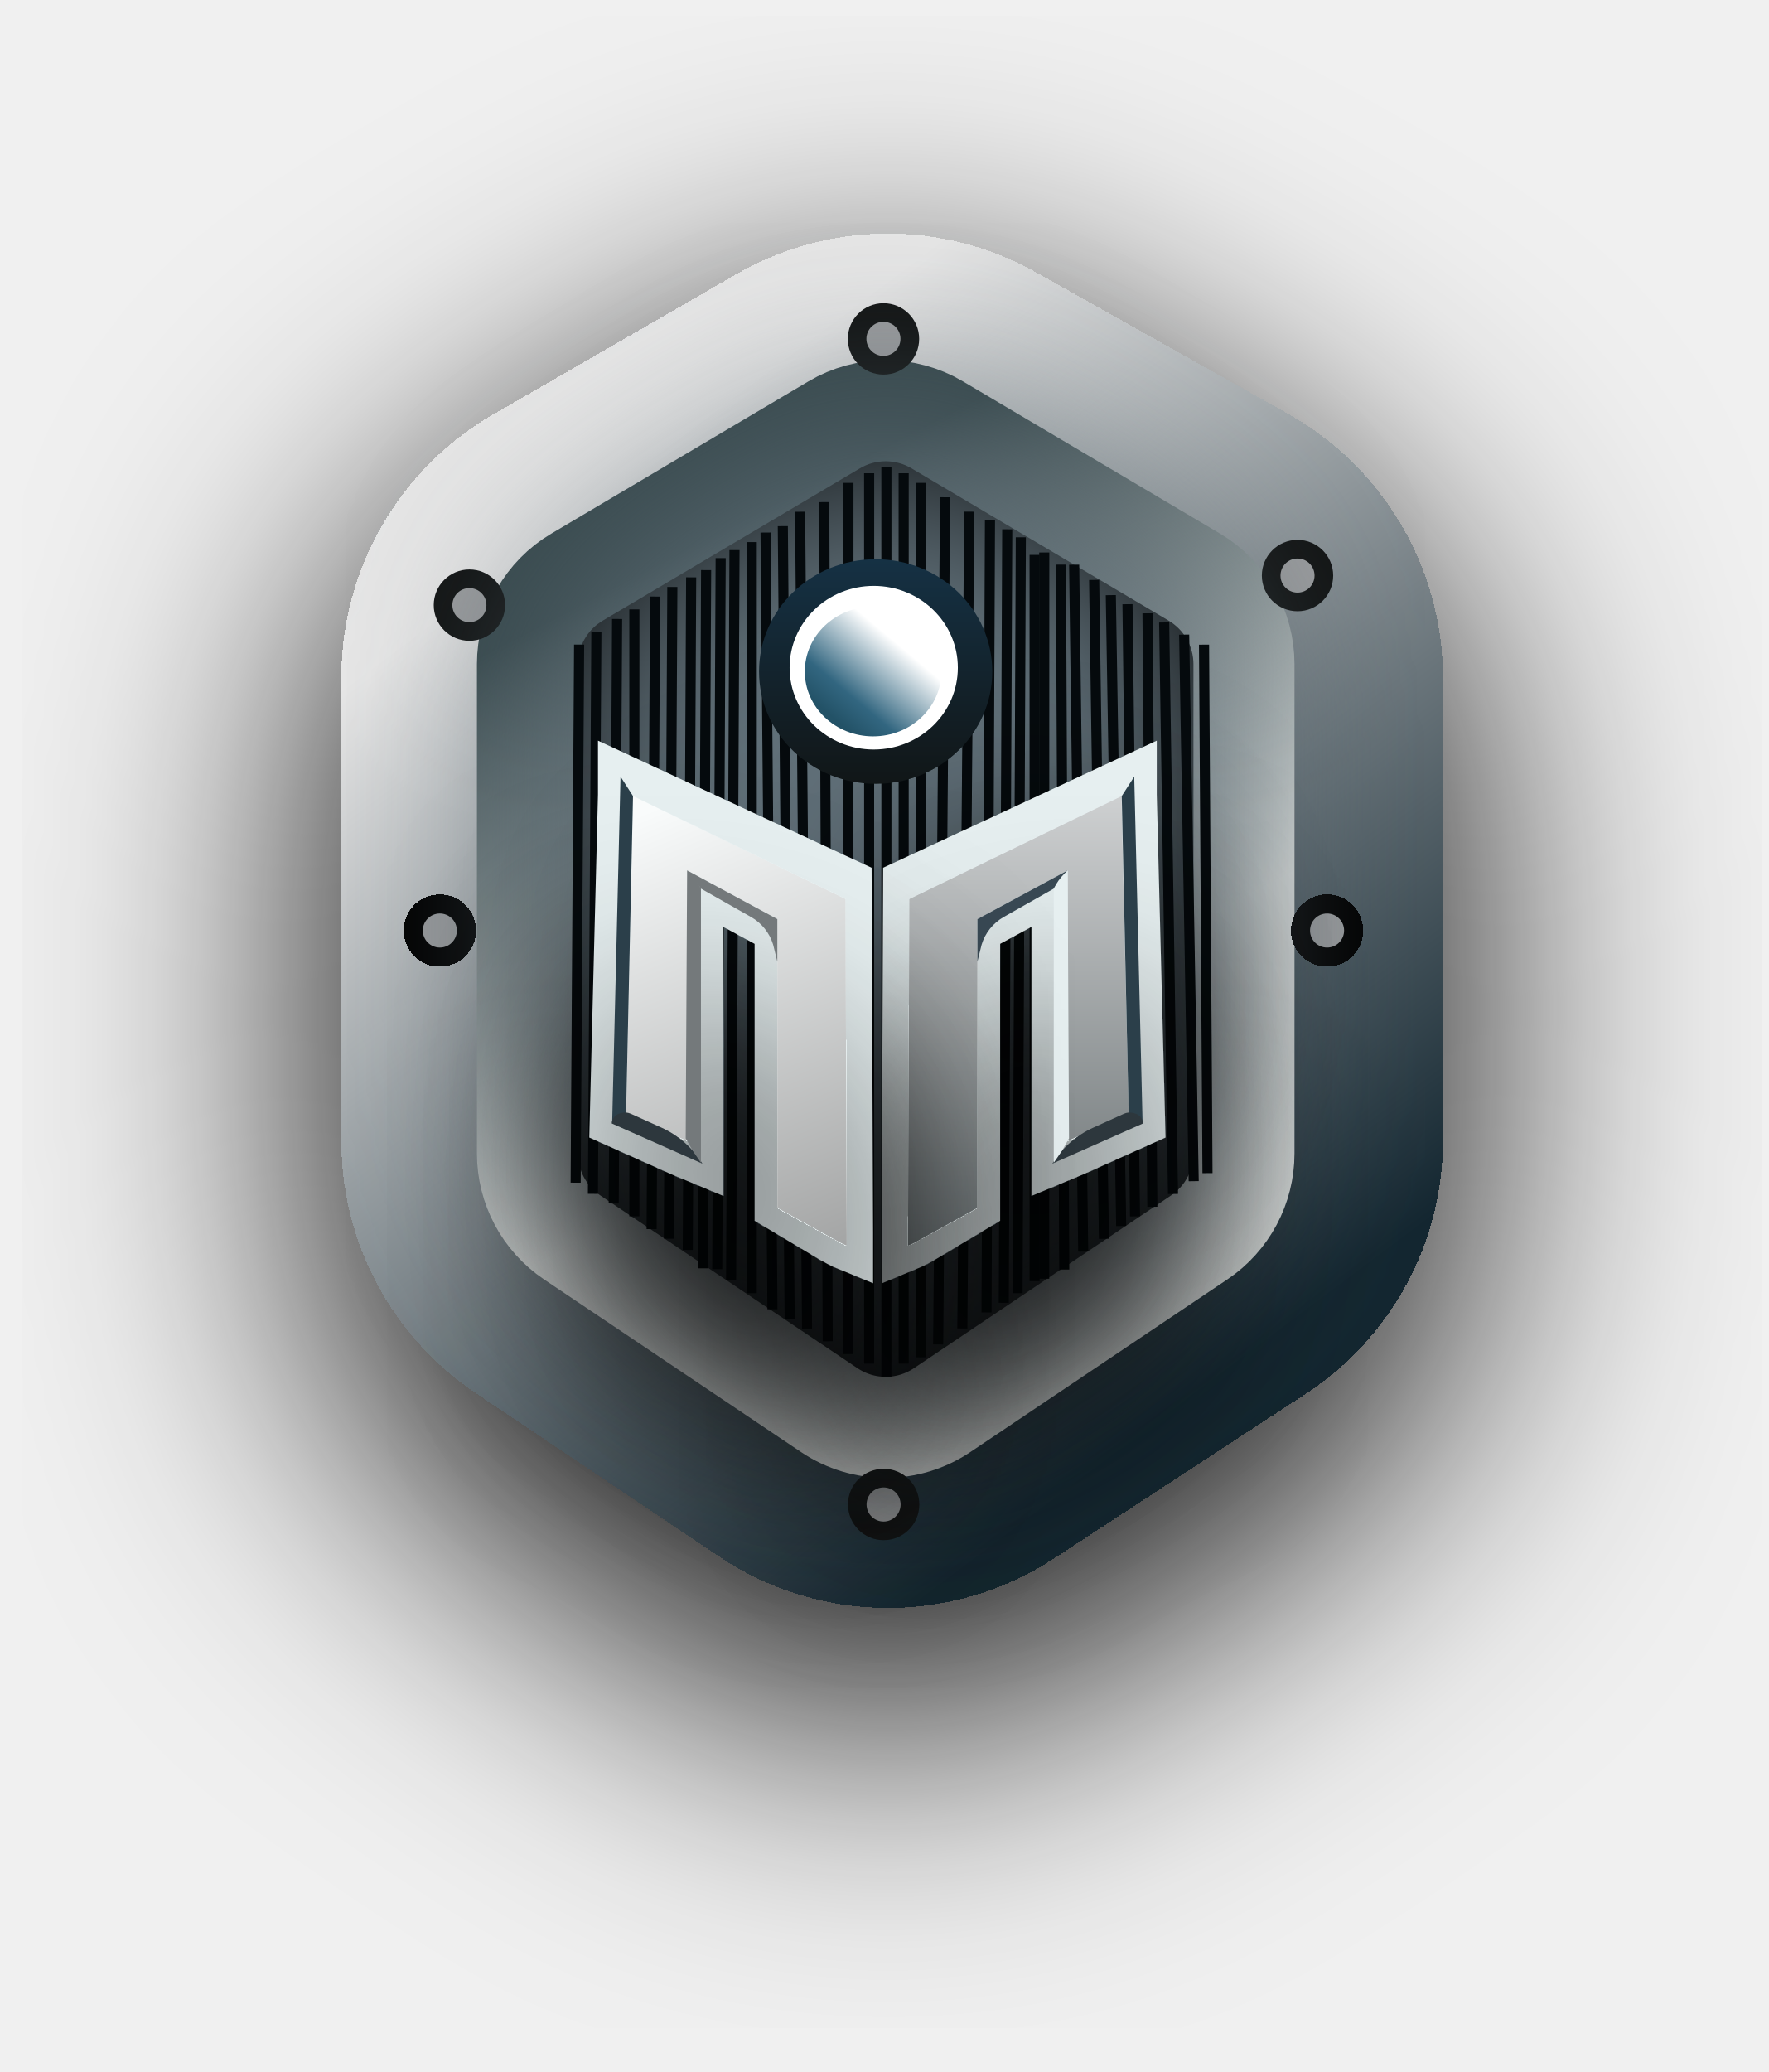
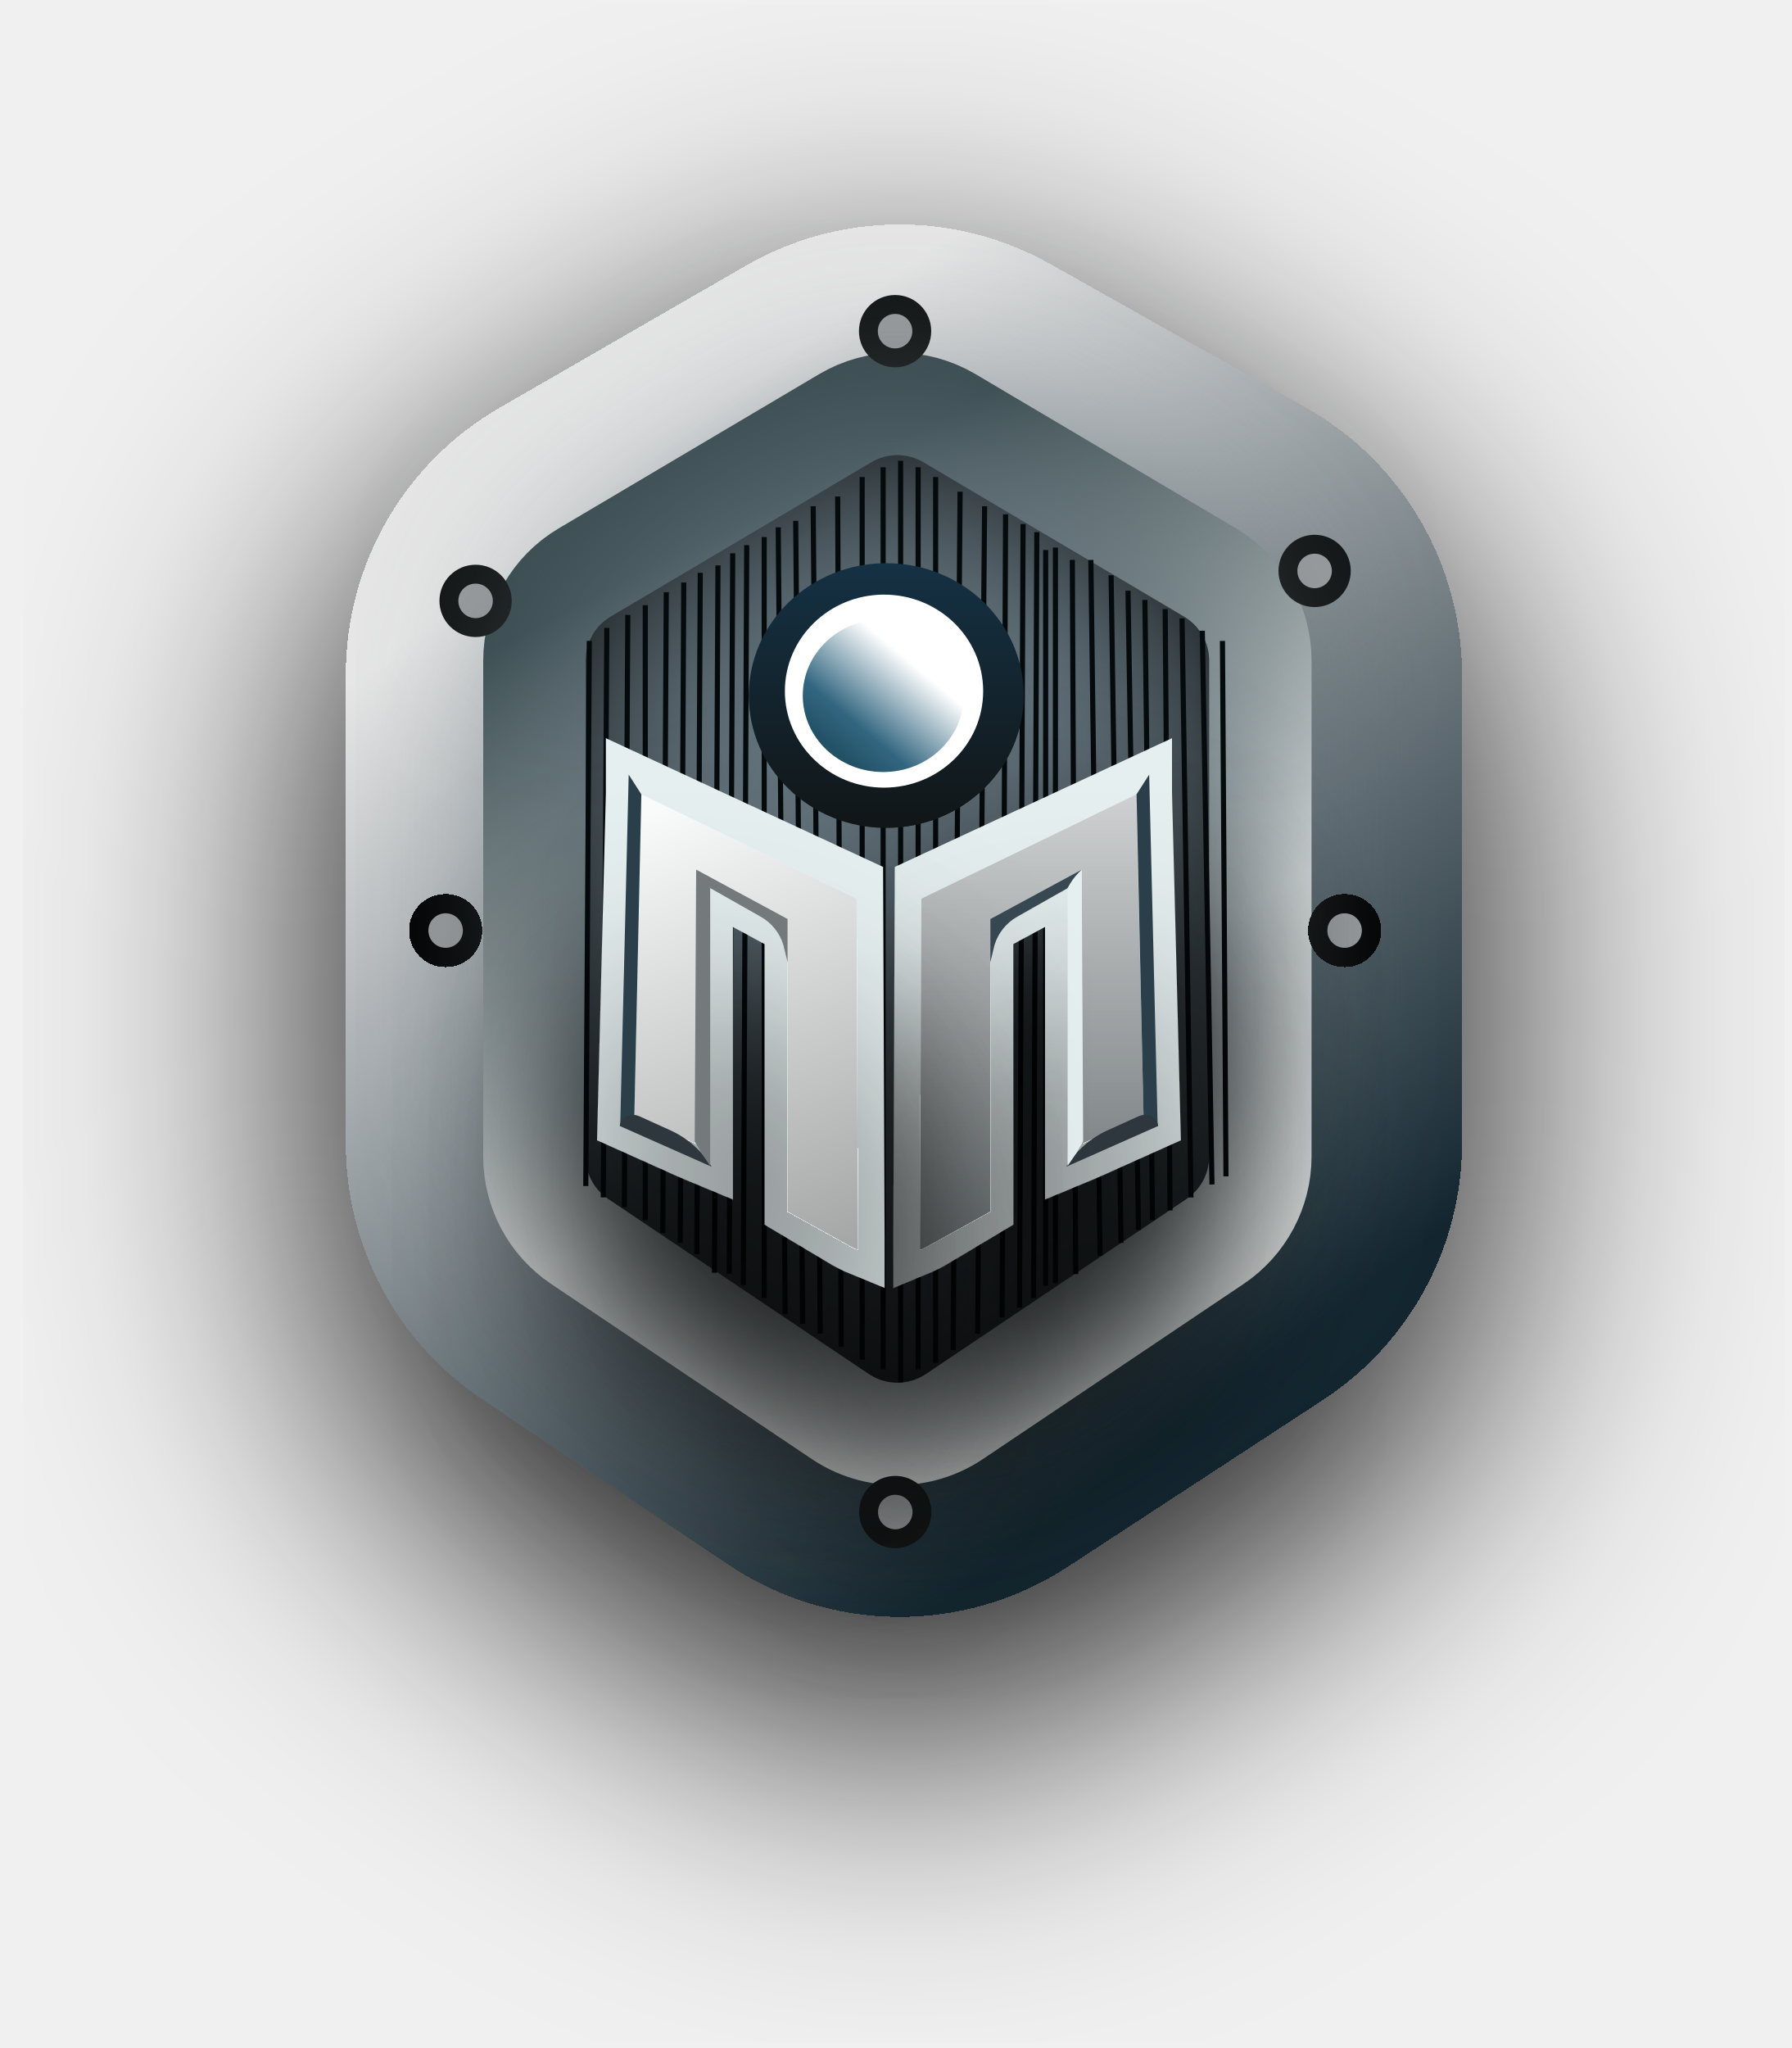
- <svg xmlns="http://www.w3.org/2000/svg" width="35" height="41" viewBox="0 0 35 41" fill="none">
-   <g filter="url(#filter0_d_466_4546)">
-     <path d="M24.03 10.807L19.042 8.006C18.119 7.488 16.992 7.495 16.075 8.023L11.258 10.801C10.329 11.337 9.756 12.328 9.756 13.4V22.582C9.756 23.582 10.254 24.516 11.084 25.073L15.904 28.308C16.904 28.98 18.209 28.988 19.217 28.329L24.203 25.07C25.051 24.516 25.562 23.571 25.562 22.558V13.423C25.562 12.338 24.976 11.338 24.03 10.807Z" stroke="url(#paint0_linear_466_4546)" stroke-width="6" shape-rendering="crispEdges" />
-   </g>
-   <g filter="url(#filter1_i_466_4546)">
-     <path d="M23.737 24.485L18.646 27.904C17.971 28.357 17.09 28.357 16.415 27.904L11.324 24.485C10.771 24.113 10.44 23.49 10.44 22.824V13.141C10.44 12.435 10.812 11.78 11.421 11.42L16.512 8.406C17.14 8.034 17.921 8.034 18.549 8.406L23.64 11.42C24.248 11.78 24.622 12.435 24.622 13.141V22.824C24.622 23.49 24.29 24.113 23.737 24.485Z" fill="black" />
-   </g>
-   <path d="M23.737 24.485L18.646 27.904C17.971 28.357 17.09 28.357 16.415 27.904L11.324 24.485C10.771 24.113 10.44 23.49 10.44 22.824V13.141C10.44 12.435 10.812 11.78 11.421 11.42L16.512 8.406C17.14 8.034 17.921 8.034 18.549 8.406L23.64 11.42C24.248 11.78 24.622 12.435 24.622 13.141V22.824C24.622 23.49 24.29 24.113 23.737 24.485Z" stroke="url(#paint1_linear_466_4546)" stroke-width="2" />
-   <circle cx="25.682" cy="11.389" r="0.706" fill="#121414" />
-   <circle cx="25.682" cy="11.389" r="0.337" fill="#9B9D9F" />
-   <circle cx="17.487" cy="6.706" r="0.706" fill="#121414" />
-   <circle cx="17.486" cy="6.705" r="0.337" fill="#9B9D9F" />
-   <circle cx="9.291" cy="11.974" r="0.706" fill="#121414" />
-   <circle cx="9.291" cy="11.974" r="0.337" fill="#9B9D9F" />
-   <g filter="url(#filter2_i_466_4546)">
-     <circle cx="26.267" cy="18.413" r="0.706" fill="#121414" />
-     <circle cx="26.267" cy="18.413" r="0.337" fill="#9B9D9F" />
-   </g>
-   <circle cx="26.267" cy="18.413" r="0.337" fill="#9B9D9F" />
-   <g filter="url(#filter3_i_466_4546)">
-     <circle cx="8.706" cy="18.413" r="0.706" fill="#121414" />
-     <circle cx="8.706" cy="18.413" r="0.337" fill="#9B9D9F" />
-   </g>
-   <circle cx="8.706" cy="18.413" r="0.337" fill="#9B9D9F" />
-   <circle cx="17.49" cy="29.77" r="0.706" fill="#121414" />
-   <circle cx="17.489" cy="29.77" r="0.337" fill="#9B9D9F" />
-   <g filter="url(#filter4_f_466_4546)">
-     <path d="M11.906 23.678L16.418 26.703C17.092 27.154 17.972 27.154 18.645 26.703L23.157 23.678C23.711 23.307 24.044 22.684 24.044 22.017V13.313C24.044 12.614 23.679 11.966 23.081 11.603L18.569 8.867C17.931 8.48 17.132 8.48 16.495 8.867L11.983 11.603C11.385 11.966 11.02 12.614 11.02 13.313V22.017C11.02 22.684 11.352 23.307 11.906 23.678Z" fill="#65757E" />
-     <path d="M11.906 23.678L16.418 26.703C17.092 27.154 17.972 27.154 18.645 26.703L23.157 23.678C23.711 23.307 24.044 22.684 24.044 22.017V13.313C24.044 12.614 23.679 11.966 23.081 11.603L18.569 8.867C17.931 8.48 17.132 8.48 16.495 8.867L11.983 11.603C11.385 11.966 11.02 12.614 11.02 13.313V22.017C11.02 22.684 11.352 23.307 11.906 23.678Z" stroke="#050A0D" stroke-width="0.3" />
-   </g>
-   <g filter="url(#filter5_d_466_4546)">
-     <line y1="-0.1" x2="15.306" y2="-0.1" transform="matrix(-0.00450234 0.99999 0.999992 0.00387302 20.0364 10.4739)" stroke="#050A0D" stroke-width="0.2" />
-     <line y1="-0.1" x2="15.687" y2="-0.1" transform="matrix(-0.00435627 0.999991 0.999993 0.00374738 19.6946 10.2838)" stroke="#050A0D" stroke-width="0.2" />
-     <line y1="-0.1" x2="16.163" y2="-0.1" transform="matrix(-0.00845607 0.999964 0.999974 0.00727418 19.2847 10.1251)" stroke="#050A0D" stroke-width="0.2" />
-     <line y1="-0.1" x2="16.765" y2="-0.1" transform="matrix(-0.00815238 0.999967 0.999975 0.00701292 18.8064 9.84039)" stroke="#050A0D" stroke-width="0.2" />
-     <line y1="-0.1" x2="17.303" y2="-0.1" transform="matrix(0 1 1 0 18.3279 9.55499)" stroke="#050A0D" stroke-width="0.2" />
-     <line y1="-0.1" x2="17.62" y2="-0.1" transform="matrix(0 1 1 0 17.9863 9.36456)" stroke="#050A0D" stroke-width="0.2" />
-     <line y1="-0.1" x2="18" y2="-0.1" transform="matrix(0 1 1 0 17.6445 9.23785)" stroke="#050A0D" stroke-width="0.2" />
-     <line y1="-0.1" x2="17.62" y2="-0.1" transform="matrix(0 1 1 0 17.303 9.36456)" stroke="#050A0D" stroke-width="0.2" />
-     <line y1="-0.1" x2="17.239" y2="-0.1" transform="matrix(0 1 1 0 16.8931 9.55499)" stroke="#050A0D" stroke-width="0.2" />
-     <line y1="-0.1" x2="16.606" y2="-0.1" transform="matrix(0.00409954 0.999992 0.999994 -0.00352653 16.4146 9.93512)" stroke="#050A0D" stroke-width="0.2" />
-     <line y1="-0.1" x2="16.163" y2="-0.1" transform="matrix(0.00852292 0.999964 0.999973 -0.00733168 15.9363 10.1251)" stroke="#050A0D" stroke-width="0.2" />
-     <line y1="-0.1" x2="15.687" y2="-0.1" transform="matrix(0.008609 0.999963 0.999973 -0.00740573 15.5945 10.4102)" stroke="#050A0D" stroke-width="0.2" />
-     <line y1="-0.1" x2="15.37" y2="-0.1" transform="matrix(0.00888277 0.999961 0.999972 -0.007534 15.2527 10.5369)" stroke="#050A0D" stroke-width="0.2" />
-     <line y1="-0.1" x2="14.863" y2="-0.1" transform="matrix(3.99194e-05 1 1 -3.43396e-05 14.9792 10.7269)" stroke="#050A0D" stroke-width="0.2" />
-     <line y1="-0.1" x2="14.451" y2="-0.1" transform="matrix(-0.00464731 0.999989 0.999992 0.00399774 14.6379 10.8856)" stroke="#050A0D" stroke-width="0.2" />
-     <line y1="-0.1" x2="14.071" y2="-0.1" transform="matrix(-0.00485665 0.999988 0.999991 0.00417781 14.3643 11.0443)" stroke="#050A0D" stroke-width="0.2" />
-     <line y1="-0.1" x2="13.817" y2="-0.1" transform="matrix(-0.00494576 0.999988 0.999991 0.00425447 14.0762 11.2811)" stroke="#050A0D" stroke-width="0.2" />
-     <path d="M13.68 11.424L13.613 24.734" stroke="#050A0D" stroke-width="0.2" />
-     <line y1="-0.1" x2="12.898" y2="-0.1" transform="matrix(-0.00534776 0.999986 0.999989 0.00460028 13.4077 11.6148)" stroke="#050A0D" stroke-width="0.2" />
-     <line y1="-0.1" x2="12.518" y2="-0.1" transform="matrix(-0.00545643 0.999985 0.999989 0.00469377 13.0659 11.8047)" stroke="#050A0D" stroke-width="0.2" />
-     <line y1="-0.1" x2="12.011" y2="-0.1" transform="matrix(2.77815e-06 1 1 -2.38983e-06 12.656 12.0579)" stroke="#050A0D" stroke-width="0.2" />
-     <line y1="-0.1" x2="11.567" y2="-0.1" transform="matrix(-0.00580079 0.999983 0.999987 0.00499 12.3145 12.2484)" stroke="#050A0D" stroke-width="0.2" />
-     <line y1="-0.1" x2="11.123" y2="-0.1" transform="matrix(-0.00614041 0.999981 0.999986 0.00528214 11.9041 12.5018)" stroke="#050A0D" stroke-width="0.2" />
-     <line y1="-0.1" x2="10.648" y2="-0.1" transform="matrix(-0.00643681 0.999979 0.999985 0.00553712 11.5625 12.7554)" stroke="#050A0D" stroke-width="0.2" />
-     <line y1="-0.1" x2="14.958" y2="-0.1" transform="matrix(-0.00429636 0.999991 0.999994 0.00359284 20.3052 10.6321)" stroke="#050A0D" stroke-width="0.2" />
-     <line y1="-0.1" x2="14.37" y2="-0.1" transform="matrix(-3.81019e-05 1 -1 -3.16387e-05 20.5691 10.9327)" stroke="#050A0D" stroke-width="0.2" />
-     <line y1="-0.1" x2="14.37" y2="-0.1" transform="matrix(-3.81019e-05 1 -1 -3.16387e-05 20.3782 10.9808)" stroke="#050A0D" stroke-width="0.2" />
-     <line y1="-0.1" x2="13.949" y2="-0.1" transform="matrix(0.00473011 0.999989 -0.999992 0.00392776 20.8992 11.1734)" stroke="#050A0D" stroke-width="0.2" />
-     <line y1="-0.1" x2="13.594" y2="-0.1" transform="matrix(0.0131737 0.999913 0.999936 -0.0113326 21.3611 11.1734)" stroke="#050A0D" stroke-width="0.2" />
-     <line y1="-0.1" x2="13.04" y2="-0.1" transform="matrix(0.0148182 0.99989 0.999919 -0.0127473 21.7566 11.4739)" stroke="#050A0D" stroke-width="0.2" />
-     <line y1="-0.1" x2="12.486" y2="-0.1" transform="matrix(0.0164189 0.999865 0.9999 -0.0141244 22.0867 11.7747)" stroke="#050A0D" stroke-width="0.2" />
-     <line y1="-0.1" x2="12.115" y2="-0.1" transform="matrix(0.0122536 0.999925 0.999944 -0.0105411 22.4167 11.9547)" stroke="#050A0D" stroke-width="0.2" />
-     <line y1="-0.1" x2="11.744" y2="-0.1" transform="matrix(0.00811414 0.999967 0.999976 -0.00698003 22.8127 12.1353)" stroke="#050A0D" stroke-width="0.2" />
-     <line y1="-0.1" x2="11.311" y2="-0.1" transform="matrix(0.0154168 0.999881 0.999912 -0.0132623 23.1426 12.3155)" stroke="#050A0D" stroke-width="0.2" />
-     <line y1="-0.1" x2="10.817" y2="-0.1" transform="matrix(0.0174283 0.999848 0.999887 -0.0149928 23.5383 12.5562)" stroke="#050A0D" stroke-width="0.2" />
-     <line y1="-0.1" x2="10.458" y2="-0.1" transform="matrix(0.00653433 0.999979 0.999984 -0.00562101 23.9316 12.7557)" stroke="#050A0D" stroke-width="0.2" />
-   </g>
-   <g filter="url(#filter6_d_466_4546)">
-     <ellipse cx="2.308" cy="2.222" rx="2.308" ry="2.222" transform="matrix(-1 0 0 1 19.6399 11.066)" fill="url(#paint2_linear_466_4546)" />
-     <ellipse cx="1.665" cy="1.619" rx="1.665" ry="1.619" transform="matrix(-1 0 0 1 18.9587 11.5932)" fill="white" />
-     <ellipse cx="1.352" cy="1.283" rx="1.352" ry="1.283" transform="matrix(-1 0 0 1 18.6335 12.0046)" fill="url(#paint3_linear_466_4546)" />
-   </g>
-   <g filter="url(#filter7_d_466_4546)">
-     <path d="M22.396 15.439L17.979 17.49L17.952 24.398V24.648C18.061 24.603 18.144 24.557 18.226 24.512L18.226 24.512L19.296 23.873V18.379L20.915 17.503L20.915 22.642V22.916L21.244 22.779L22.561 22.189L22.396 15.728L22.396 15.439Z" fill="#E6EFF0" />
-     <path d="M22.396 15.439L17.979 17.49L17.952 24.398V24.648C18.061 24.603 18.144 24.557 18.226 24.512L18.226 24.512L19.296 23.873V18.379L20.915 17.503L20.915 22.642V22.916L21.244 22.779L22.561 22.189L22.396 15.728L22.396 15.439Z" stroke="#E6EFF0" />
-   </g>
-   <g filter="url(#filter8_d_466_4546)">
-     <path d="M22.203 15.752L17.999 17.79L17.973 24.408V24.648C18.076 24.605 18.154 24.561 18.231 24.517L19.346 23.901V18.187L21.132 17.223V22.575L22.341 22.044L22.203 16.017V15.752Z" fill="url(#paint4_linear_466_4546)" />
-   </g>
-   <path d="M22.45 15.367L22.203 15.752L22.34 22.045L22.615 22.213L22.45 15.367Z" fill="#2B3F4A" />
-   <path d="M22.247 22.038L21.64 22.313C21.305 22.464 21.022 22.713 20.829 23.026L22.625 22.23C22.619 22.134 22.552 22.053 22.459 22.03L22.424 22.021C22.365 22.007 22.302 22.013 22.247 22.038Z" fill="#2D373D" />
-   <path d="M19.346 18.187V19.031L19.429 18.693C19.499 18.461 19.656 18.265 19.867 18.145L20.857 17.584L21.132 17.223L19.346 18.187Z" fill="#384853" />
-   <path d="M21.132 17.223L21.072 17.282C20.984 17.37 20.912 17.472 20.857 17.584V23.009L21.022 22.768L21.159 22.526L21.132 17.223Z" fill="#E6EFF0" />
-   <g filter="url(#filter9_d_466_4546)">
-     <path d="M12.336 15.439L16.753 17.49L16.781 24.398V24.648C16.671 24.603 16.589 24.557 16.506 24.512L16.506 24.512L15.436 23.873V18.379L13.818 17.503V22.642V22.916L13.489 22.779L12.172 22.189L12.336 15.728L12.336 15.439Z" fill="#E6EFF0" />
-     <path d="M12.336 15.439L16.753 17.49L16.781 24.398V24.648C16.671 24.603 16.589 24.557 16.506 24.512L16.506 24.512L15.436 23.873V18.379L13.818 17.503V22.642V22.916L13.489 22.779L12.172 22.189L12.336 15.728L12.336 15.439Z" stroke="#E6EFF0" />
-   </g>
-   <g filter="url(#filter10_d_466_4546)">
-     <path d="M12.529 15.752L16.734 17.79L16.759 24.408V24.648C16.656 24.605 16.579 24.561 16.501 24.517L15.386 23.901V18.187L13.6 17.223V22.575L12.392 22.044L12.529 16.017V15.752Z" fill="url(#paint5_linear_466_4546)" />
-   </g>
-   <path d="M12.282 15.367L12.529 15.752L12.392 22.045L12.117 22.213L12.282 15.367Z" fill="#2B3F4A" />
-   <path d="M12.486 22.038L13.093 22.313C13.428 22.464 13.71 22.713 13.903 23.026L12.108 22.23C12.113 22.134 12.18 22.053 12.274 22.03L12.309 22.021C12.368 22.007 12.43 22.013 12.486 22.038Z" fill="#2D373D" />
-   <path d="M15.386 18.187V19.031L15.303 18.693C15.233 18.461 15.076 18.265 14.865 18.145L13.875 17.584L13.6 17.223L15.386 18.187Z" fill="#74797B" />
-   <path d="M13.6 17.223L13.659 17.282C13.747 17.37 13.82 17.472 13.874 17.584V23.009L13.71 22.768L13.572 22.526L13.6 17.223Z" fill="#74797B" />
+ <svg xmlns="http://www.w3.org/2000/svg" width="35" height="40" viewBox="0 0 35 40" fill="none">
+   <g filter="url(#filter0_d_727_6353)">
+     <path d="M24.031 10.569L19.042 7.768C18.119 7.25 16.992 7.257 16.075 7.785L11.258 10.563C10.329 11.099 9.756 12.09 9.756 13.162V22.344C9.756 23.344 10.254 24.278 11.084 24.835L15.904 28.07C16.904 28.742 18.209 28.75 19.217 28.091L24.203 24.832C25.051 24.278 25.562 23.333 25.562 22.321V13.185C25.562 12.1 24.977 11.1 24.031 10.569Z" stroke="url(#paint0_linear_727_6353)" stroke-width="6" shape-rendering="crispEdges" />
+   </g>
+   <g filter="url(#filter1_i_727_6353)">
+     <path d="M23.737 24.247L18.646 27.666C17.971 28.119 17.09 28.119 16.415 27.666L11.324 24.247C10.771 23.875 10.44 23.253 10.44 22.586V12.903C10.44 12.197 10.812 11.543 11.421 11.182L16.512 8.168C17.14 7.796 17.921 7.796 18.549 8.168L23.64 11.182C24.248 11.543 24.622 12.197 24.622 12.903V22.586C24.622 23.253 24.29 23.875 23.737 24.247Z" fill="black" />
+   </g>
+   <path d="M23.737 24.247L18.646 27.666C17.971 28.119 17.09 28.119 16.415 27.666L11.324 24.247C10.771 23.875 10.44 23.253 10.44 22.586V12.903C10.44 12.197 10.812 11.543 11.421 11.182L16.512 8.168C17.14 7.796 17.921 7.796 18.549 8.168L23.64 11.182C24.248 11.543 24.622 12.197 24.622 12.903V22.586C24.622 23.253 24.29 23.875 23.737 24.247Z" stroke="url(#paint1_linear_727_6353)" stroke-width="2" />
+   <circle cx="25.682" cy="11.151" r="0.706" fill="#121414" />
+   <circle cx="25.682" cy="11.151" r="0.337" fill="#9B9D9F" />
+   <circle cx="17.486" cy="6.468" r="0.706" fill="#121414" />
+   <circle cx="17.486" cy="6.468" r="0.337" fill="#9B9D9F" />
+   <circle cx="9.291" cy="11.736" r="0.706" fill="#121414" />
+   <circle cx="9.291" cy="11.736" r="0.337" fill="#9B9D9F" />
+   <g filter="url(#filter2_i_727_6353)">
+     <circle cx="26.268" cy="18.175" r="0.706" fill="#121414" />
+     <circle cx="26.268" cy="18.175" r="0.337" fill="#9B9D9F" />
+   </g>
+   <circle cx="26.268" cy="18.175" r="0.337" fill="#9B9D9F" />
+   <g filter="url(#filter3_i_727_6353)">
+     <circle cx="8.706" cy="18.175" r="0.706" fill="#121414" />
+     <circle cx="8.706" cy="18.175" r="0.337" fill="#9B9D9F" />
+   </g>
+   <circle cx="8.706" cy="18.175" r="0.337" fill="#9B9D9F" />
+   <circle cx="17.49" cy="29.532" r="0.706" fill="#121414" />
+   <circle cx="17.49" cy="29.532" r="0.337" fill="#9B9D9F" />
+   <g filter="url(#filter4_f_727_6353)">
+     <path d="M11.906 23.44L16.418 26.465C17.092 26.916 17.972 26.916 18.645 26.465L23.158 23.44C23.712 23.069 24.044 22.446 24.044 21.779V13.075C24.044 12.376 23.679 11.728 23.081 11.365L18.569 8.629C17.932 8.242 17.132 8.242 16.495 8.629L11.983 11.365C11.385 11.728 11.02 12.376 11.02 13.075V21.779C11.02 22.446 11.352 23.069 11.906 23.44Z" fill="#65757E" />
+     <path d="M11.906 23.44L16.418 26.465C17.092 26.916 17.972 26.916 18.645 26.465L23.158 23.44C23.712 23.069 24.044 22.446 24.044 21.779V13.075C24.044 12.376 23.679 11.728 23.081 11.365L18.569 8.629C17.932 8.242 17.132 8.242 16.495 8.629L11.983 11.365C11.385 11.728 11.02 12.376 11.02 13.075V21.779C11.02 22.446 11.352 23.069 11.906 23.44Z" stroke="#050A0D" stroke-width="0.1" />
+   </g>
+   <g filter="url(#filter5_d_727_6353)">
+     <line y1="-0.05" x2="15.306" y2="-0.05" transform="matrix(-0.00450234 0.99999 0.999992 0.00387302 20.0366 10.236)" stroke="#050A0D" stroke-width="0.1" />
+     <line y1="-0.05" x2="15.687" y2="-0.05" transform="matrix(-0.00435627 0.999991 0.999993 0.00374738 19.6948 10.0458)" stroke="#050A0D" stroke-width="0.1" />
+     <line y1="-0.05" x2="16.163" y2="-0.05" transform="matrix(-0.00845607 0.999964 0.999974 0.00727418 19.2847 9.88715)" stroke="#050A0D" stroke-width="0.1" />
+     <line y1="-0.05" x2="16.765" y2="-0.05" transform="matrix(-0.00815238 0.999967 0.999975 0.00701292 18.8062 9.60248)" stroke="#050A0D" stroke-width="0.1" />
+     <line y1="-0.05" x2="17.303" y2="-0.05" transform="matrix(0 1 1 0 18.3281 9.31708)" stroke="#050A0D" stroke-width="0.1" />
+     <line y1="-0.05" x2="17.62" y2="-0.05" transform="matrix(0 1 1 0 17.9863 9.12665)" stroke="#050A0D" stroke-width="0.1" />
+     <line y1="-0.05" x2="18" y2="-0.05" transform="matrix(0 1 1 0 17.6445 8.99994)" stroke="#050A0D" stroke-width="0.1" />
+     <line y1="-0.05" x2="17.62" y2="-0.05" transform="matrix(0 1 1 0 17.3027 9.12665)" stroke="#050A0D" stroke-width="0.1" />
+     <line y1="-0.05" x2="17.239" y2="-0.05" transform="matrix(0 1 1 0 16.8931 9.31708)" stroke="#050A0D" stroke-width="0.1" />
+     <line y1="-0.05" x2="16.606" y2="-0.05" transform="matrix(0.00409954 0.999992 0.999994 -0.00352653 16.4146 9.6972)" stroke="#050A0D" stroke-width="0.1" />
+     <line y1="-0.05" x2="16.163" y2="-0.05" transform="matrix(0.00852292 0.999964 0.999973 -0.00733168 15.936 9.88715)" stroke="#050A0D" stroke-width="0.1" />
+     <line y1="-0.05" x2="15.687" y2="-0.05" transform="matrix(0.008609 0.999963 0.999973 -0.00740573 15.5947 10.1723)" stroke="#050A0D" stroke-width="0.1" />
+     <line y1="-0.05" x2="15.37" y2="-0.05" transform="matrix(0.00888277 0.999961 0.999972 -0.007534 15.2529 10.299)" stroke="#050A0D" stroke-width="0.1" />
+     <line y1="-0.05" x2="14.863" y2="-0.05" transform="matrix(3.99194e-05 1 1 -3.43396e-05 14.979 10.489)" stroke="#050A0D" stroke-width="0.1" />
+     <line y1="-0.05" x2="14.451" y2="-0.05" transform="matrix(-0.00464731 0.999989 0.999992 0.00399774 14.6377 10.6476)" stroke="#050A0D" stroke-width="0.1" />
+     <line y1="-0.05" x2="14.071" y2="-0.05" transform="matrix(-0.00485665 0.999988 0.999991 0.00417781 14.3643 10.8063)" stroke="#050A0D" stroke-width="0.1" />
+     <line y1="-0.05" x2="13.817" y2="-0.05" transform="matrix(-0.00494576 0.999988 0.999991 0.00425447 14.0762 11.0432)" stroke="#050A0D" stroke-width="0.1" />
+     <path d="M13.68 11.187L13.613 24.496" stroke="#050A0D" stroke-width="0.1" />
+     <line y1="-0.05" x2="12.898" y2="-0.05" transform="matrix(-0.00534776 0.999986 0.999989 0.00460028 13.4077 11.3769)" stroke="#050A0D" stroke-width="0.1" />
+     <line y1="-0.05" x2="12.518" y2="-0.05" transform="matrix(-0.00545643 0.999985 0.999989 0.00469377 13.0659 11.5668)" stroke="#050A0D" stroke-width="0.1" />
+     <line y1="-0.05" x2="12.011" y2="-0.05" transform="matrix(2.77815e-06 1 1 -2.38983e-06 12.6558 11.82)" stroke="#050A0D" stroke-width="0.1" />
+     <line y1="-0.05" x2="11.567" y2="-0.05" transform="matrix(-0.00580079 0.999983 0.999987 0.00499 12.3145 12.0104)" stroke="#050A0D" stroke-width="0.1" />
+     <line y1="-0.05" x2="11.123" y2="-0.05" transform="matrix(-0.00614041 0.999981 0.999986 0.00528214 11.9043 12.2639)" stroke="#050A0D" stroke-width="0.1" />
+     <line y1="-0.05" x2="10.648" y2="-0.05" transform="matrix(-0.00643681 0.999979 0.999985 0.00553712 11.5625 12.5175)" stroke="#050A0D" stroke-width="0.1" />
+     <line y1="-0.05" x2="14.958" y2="-0.05" transform="matrix(-0.00429636 0.999991 0.999994 0.00359284 20.3052 10.3942)" stroke="#050A0D" stroke-width="0.1" />
+     <line y1="-0.05" x2="14.37" y2="-0.05" transform="matrix(-3.81019e-05 1 -1 -3.16387e-05 20.5688 10.6948)" stroke="#050A0D" stroke-width="0.1" />
+     <line y1="-0.05" x2="14.37" y2="-0.05" transform="matrix(-3.81019e-05 1 -1 -3.16387e-05 20.3779 10.7429)" stroke="#050A0D" stroke-width="0.1" />
+     <line y1="-0.05" x2="13.949" y2="-0.05" transform="matrix(0.00473011 0.999989 -0.999992 0.00392776 20.8989 10.9355)" stroke="#050A0D" stroke-width="0.1" />
+     <line y1="-0.05" x2="13.594" y2="-0.05" transform="matrix(0.0131737 0.999913 0.999936 -0.0113326 21.3608 10.9355)" stroke="#050A0D" stroke-width="0.1" />
+     <line y1="-0.05" x2="13.04" y2="-0.05" transform="matrix(0.0148182 0.99989 0.999919 -0.0127473 21.7563 11.236)" stroke="#050A0D" stroke-width="0.1" />
+     <line y1="-0.05" x2="12.486" y2="-0.05" transform="matrix(0.0164189 0.999865 0.9999 -0.0141244 22.0864 11.5368)" stroke="#050A0D" stroke-width="0.1" />
+     <line y1="-0.05" x2="12.115" y2="-0.05" transform="matrix(0.0122536 0.999925 0.999944 -0.0105411 22.4165 11.7167)" stroke="#050A0D" stroke-width="0.1" />
+     <line y1="-0.05" x2="11.744" y2="-0.05" transform="matrix(0.00811414 0.999967 0.999976 -0.00698003 22.8125 11.8974)" stroke="#050A0D" stroke-width="0.1" />
+     <line y1="-0.05" x2="11.311" y2="-0.05" transform="matrix(0.0154168 0.999881 0.999912 -0.0132623 23.1421 12.0776)" stroke="#050A0D" stroke-width="0.1" />
+     <line y1="-0.05" x2="10.817" y2="-0.05" transform="matrix(0.0174283 0.999848 0.999887 -0.0149928 23.5381 12.3183)" stroke="#050A0D" stroke-width="0.1" />
+     <line y1="-0.05" x2="10.458" y2="-0.05" transform="matrix(0.00653433 0.999979 0.999984 -0.00562101 23.9316 12.5178)" stroke="#050A0D" stroke-width="0.1" />
+   </g>
+   <g filter="url(#filter6_d_727_6353)">
+     <ellipse cx="2.686" cy="2.586" rx="2.686" ry="2.586" transform="matrix(-1 0 0 1 20 11)" fill="url(#paint2_linear_727_6353)" />
+     <ellipse cx="1.937" cy="1.885" rx="1.937" ry="1.885" transform="matrix(-1 0 0 1 19.207 11.6136)" fill="white" />
+     <ellipse cx="1.573" cy="1.493" rx="1.573" ry="1.493" transform="matrix(-1 0 0 1 18.8286 12.0925)" fill="url(#paint3_linear_727_6353)" />
+   </g>
+   <g filter="url(#filter7_d_727_6353)">
+     <path d="M22.396 15.201L17.979 17.252L17.952 24.16V24.41C18.061 24.365 18.144 24.319 18.226 24.274L18.226 24.274L19.296 23.635V18.141L20.915 17.265L20.915 22.404V22.678L21.244 22.541L22.561 21.951L22.396 15.49L22.396 15.201Z" fill="#E6EFF0" />
+     <path d="M22.396 15.201L17.979 17.252L17.952 24.16V24.41C18.061 24.365 18.144 24.319 18.226 24.274L18.226 24.274L19.296 23.635V18.141L20.915 17.265L20.915 22.404V22.678L21.244 22.541L22.561 21.951L22.396 15.49L22.396 15.201Z" stroke="#E6EFF0" />
+   </g>
+   <g filter="url(#filter8_d_727_6353)">
+     <path d="M22.203 15.514L17.999 17.552L17.973 24.17V24.41C18.076 24.367 18.154 24.323 18.231 24.279L19.347 23.663V17.949L21.132 16.985V22.337L22.341 21.807L22.203 15.779V15.514Z" fill="url(#paint4_linear_727_6353)" />
+   </g>
+   <path d="M22.45 15.129L22.203 15.514L22.34 21.807L22.615 21.976L22.45 15.129Z" fill="#2B3F4A" />
+   <path d="M22.247 21.8L21.64 22.075C21.305 22.226 21.022 22.475 20.829 22.788L22.625 21.992C22.619 21.896 22.552 21.815 22.459 21.792L22.424 21.784C22.365 21.769 22.302 21.775 22.247 21.8Z" fill="#2D373D" />
+   <path d="M19.347 17.949V18.793L19.429 18.455C19.5 18.223 19.657 18.027 19.868 17.907L20.858 17.346L21.132 16.985L19.347 17.949Z" fill="#384853" />
+   <path d="M21.132 16.985L21.072 17.044C20.985 17.133 20.912 17.235 20.857 17.346V22.771L21.022 22.53L21.16 22.289L21.132 16.985Z" fill="#E6EFF0" />
+   <g filter="url(#filter9_d_727_6353)">
+     <path d="M12.336 15.201L16.753 17.252L16.781 24.16V24.41C16.671 24.365 16.589 24.319 16.506 24.274L16.506 24.274L15.436 23.635V18.141L13.818 17.265V22.404V22.678L13.489 22.541L12.172 21.951L12.336 15.49L12.336 15.201Z" fill="#E6EFF0" />
+     <path d="M12.336 15.201L16.753 17.252L16.781 24.16V24.41C16.671 24.365 16.589 24.319 16.506 24.274L16.506 24.274L15.436 23.635V18.141L13.818 17.265V22.404V22.678L13.489 22.541L12.172 21.951L12.336 15.49L12.336 15.201Z" stroke="#E6EFF0" />
+   </g>
+   <g filter="url(#filter10_d_727_6353)">
+     <path d="M12.529 15.514L16.733 17.552L16.759 24.17V24.41C16.656 24.367 16.578 24.323 16.501 24.279L15.386 23.663V17.949L13.6 16.985V22.337L12.391 21.807L12.529 15.779V15.514Z" fill="url(#paint5_linear_727_6353)" />
+   </g>
+   <path d="M12.282 15.129L12.529 15.514L12.392 21.807L12.117 21.976L12.282 15.129Z" fill="#2B3F4A" />
+   <path d="M12.486 21.8L13.093 22.075C13.428 22.226 13.71 22.475 13.903 22.788L12.108 21.992C12.113 21.896 12.18 21.815 12.274 21.792L12.309 21.784C12.368 21.769 12.43 21.775 12.486 21.8Z" fill="#2D373D" />
+   <path d="M15.386 17.949V18.793L15.303 18.455C15.233 18.223 15.076 18.027 14.865 17.907L13.875 17.346L13.6 16.985L15.386 17.949Z" fill="#74797B" />
+   <path d="M13.6 16.985L13.659 17.044C13.747 17.133 13.82 17.235 13.874 17.346V22.771L13.71 22.53L13.572 22.289L13.6 16.985Z" fill="#74797B" />
  <defs>
-     <filter id="filter0_d_466_4546" x="0.456" y="0.322" width="34.406" height="39.795" filterUnits="userSpaceOnUse" color-interpolation-filters="sRGB">
+     <filter id="filter0_d_727_6353" x="0.456" y="0.084" width="34.406" height="39.795" filterUnits="userSpaceOnUse" color-interpolation-filters="sRGB">
      <feFlood flood-opacity="0" result="BackgroundImageFix" />
      <feColorMatrix in="SourceAlpha" type="matrix" values="0 0 0 0 0 0 0 0 0 0 0 0 0 0 0 0 0 0 127 0" result="hardAlpha" />
      <feOffset dy="2" />
      <feGaussianBlur stdDeviation="3.15" />
      <feComposite in2="hardAlpha" operator="out" />
      <feColorMatrix type="matrix" values="0 0 0 0 0 0 0 0 0 0 0 0 0 0 0 0 0 0 1 0" />
-       <feBlend mode="normal" in2="BackgroundImageFix" result="effect1_dropShadow_466_4546" />
-       <feBlend mode="normal" in="SourceGraphic" in2="effect1_dropShadow_466_4546" result="shape" />
-     </filter>
-     <filter id="filter1_i_466_4546" x="9.439" y="7.127" width="16.182" height="22.116" filterUnits="userSpaceOnUse" color-interpolation-filters="sRGB">
+       <feBlend mode="normal" in2="BackgroundImageFix" result="effect1_dropShadow_727_6353" />
+       <feBlend mode="normal" in="SourceGraphic" in2="effect1_dropShadow_727_6353" result="shape" />
+     </filter>
+     <filter id="filter1_i_727_6353" x="9.439" y="6.889" width="16.182" height="22.116" filterUnits="userSpaceOnUse" color-interpolation-filters="sRGB">
      <feFlood flood-opacity="0" result="BackgroundImageFix" />
      <feBlend mode="normal" in="SourceGraphic" in2="BackgroundImageFix" result="shape" />
      <feColorMatrix in="SourceAlpha" type="matrix" values="0 0 0 0 0 0 0 0 0 0 0 0 0 0 0 0 0 0 127 0" result="hardAlpha" />
      <feOffset dx="61" dy="10" />
      <feGaussianBlur stdDeviation="9.6" />
      <feComposite in2="hardAlpha" operator="arithmetic" k2="-1" k3="1" />
      <feColorMatrix type="matrix" values="0 0 0 0 0 0 0 0 0 0 0 0 0 0 0 0 0 0 1 0" />
-       <feBlend mode="normal" in2="shape" result="effect1_innerShadow_466_4546" />
-     </filter>
-     <filter id="filter2_i_466_4546" x="23.562" y="17.708" width="3.411" height="1.411" filterUnits="userSpaceOnUse" color-interpolation-filters="sRGB">
+       <feBlend mode="normal" in2="shape" result="effect1_innerShadow_727_6353" />
+     </filter>
+     <filter id="filter2_i_727_6353" x="23.562" y="17.47" width="3.411" height="1.411" filterUnits="userSpaceOnUse" color-interpolation-filters="sRGB">
      <feFlood flood-opacity="0" result="BackgroundImageFix" />
      <feBlend mode="normal" in="SourceGraphic" in2="BackgroundImageFix" result="shape" />
      <feColorMatrix in="SourceAlpha" type="matrix" values="0 0 0 0 0 0 0 0 0 0 0 0 0 0 0 0 0 0 127 0" result="hardAlpha" />
      <feOffset dx="-2" />
      <feGaussianBlur stdDeviation="4.35" />
      <feComposite in2="hardAlpha" operator="arithmetic" k2="-1" k3="1" />
      <feColorMatrix type="matrix" values="0 0 0 0 0 0 0 0 0 0 0 0 0 0 0 0 0 0 1 0" />
-       <feBlend mode="normal" in2="shape" result="effect1_innerShadow_466_4546" />
-     </filter>
-     <filter id="filter3_i_466_4546" x="6" y="17.708" width="3.411" height="1.411" filterUnits="userSpaceOnUse" color-interpolation-filters="sRGB">
+       <feBlend mode="normal" in2="shape" result="effect1_innerShadow_727_6353" />
+     </filter>
+     <filter id="filter3_i_727_6353" x="6" y="17.47" width="3.411" height="1.411" filterUnits="userSpaceOnUse" color-interpolation-filters="sRGB">
      <feFlood flood-opacity="0" result="BackgroundImageFix" />
      <feBlend mode="normal" in="SourceGraphic" in2="BackgroundImageFix" result="shape" />
      <feColorMatrix in="SourceAlpha" type="matrix" values="0 0 0 0 0 0 0 0 0 0 0 0 0 0 0 0 0 0 127 0" result="hardAlpha" />
      <feOffset dx="-2" />
      <feGaussianBlur stdDeviation="4.35" />
      <feComposite in2="hardAlpha" operator="arithmetic" k2="-1" k3="1" />
      <feColorMatrix type="matrix" values="0 0 0 0 0 0 0 0 0 0 0 0 0 0 0 0 0 0 1 0" />
-       <feBlend mode="normal" in2="shape" result="effect1_innerShadow_466_4546" />
-     </filter>
-     <filter id="filter4_f_466_4546" x="6.87" y="4.427" width="21.324" height="26.764" filterUnits="userSpaceOnUse" color-interpolation-filters="sRGB">
-       <feFlood flood-opacity="0" result="BackgroundImageFix" />
-       <feBlend mode="normal" in="SourceGraphic" in2="BackgroundImageFix" result="shape" />
-       <feGaussianBlur stdDeviation="2" result="effect1_foregroundBlur_466_4546" />
-     </filter>
-     <filter id="filter5_d_466_4546" x="8.494" y="9.238" width="18.306" height="24.8" filterUnits="userSpaceOnUse" color-interpolation-filters="sRGB">
+       <feBlend mode="normal" in2="shape" result="effect1_innerShadow_727_6353" />
+     </filter>
+     <filter id="filter4_f_727_6353" x="6.97" y="4.289" width="21.124" height="26.564" filterUnits="userSpaceOnUse" color-interpolation-filters="sRGB">
+       <feFlood flood-opacity="0" result="BackgroundImageFix" />
+       <feBlend mode="normal" in="SourceGraphic" in2="BackgroundImageFix" result="shape" />
+       <feGaussianBlur stdDeviation="2" result="effect1_foregroundBlur_727_6353" />
+     </filter>
+     <filter id="filter5_d_727_6353" x="8.594" y="9" width="18.206" height="24.8" filterUnits="userSpaceOnUse" color-interpolation-filters="sRGB">
      <feFlood flood-opacity="0" result="BackgroundImageFix" />
      <feColorMatrix in="SourceAlpha" type="matrix" values="0 0 0 0 0 0 0 0 0 0 0 0 0 0 0 0 0 0 127 0" result="hardAlpha" />
      <feOffset dy="4" />
      <feGaussianBlur stdDeviation="1.4" />
      <feComposite in2="hardAlpha" operator="out" />
      <feColorMatrix type="matrix" values="0 0 0 0 0 0 0 0 0 0 0 0 0 0 0 0 0 0 0.09 0" />
-       <feBlend mode="normal" in2="BackgroundImageFix" result="effect1_dropShadow_466_4546" />
-       <feBlend mode="normal" in="SourceGraphic" in2="effect1_dropShadow_466_4546" result="shape" />
-     </filter>
-     <filter id="filter6_d_466_4546" x="14.025" y="11.066" width="12.615" height="14.444" filterUnits="userSpaceOnUse" color-interpolation-filters="sRGB">
+       <feBlend mode="normal" in2="BackgroundImageFix" result="effect1_dropShadow_727_6353" />
+       <feBlend mode="normal" in="SourceGraphic" in2="effect1_dropShadow_727_6353" result="shape" />
+     </filter>
+     <filter id="filter6_d_727_6353" x="13.628" y="11" width="13.372" height="15.172" filterUnits="userSpaceOnUse" color-interpolation-filters="sRGB">
      <feFlood flood-opacity="0" result="BackgroundImageFix" />
      <feColorMatrix in="SourceAlpha" type="matrix" values="0 0 0 0 0 0 0 0 0 0 0 0 0 0 0 0 0 0 127 0" result="hardAlpha" />
      <feOffset dx="3" dy="6" />
      <feGaussianBlur stdDeviation="2" />
      <feComposite in2="hardAlpha" operator="out" />
      <feColorMatrix type="matrix" values="0 0 0 0 0 0 0 0 0 0 0 0 0 0 0 0 0 0 0.93 0" />
-       <feBlend mode="normal" in2="BackgroundImageFix" result="effect1_dropShadow_466_4546" />
-       <feBlend mode="normal" in="SourceGraphic" in2="effect1_dropShadow_466_4546" result="shape" />
-     </filter>
-     <filter id="filter7_d_466_4546" x="13.452" y="14.655" width="13.617" height="18.742" filterUnits="userSpaceOnUse" color-interpolation-filters="sRGB">
-       <feFlood flood-opacity="0" result="BackgroundImageFix" />
-       <feColorMatrix in="SourceAlpha" type="matrix" values="0 0 0 0 0 0 0 0 0 0 0 0 0 0 0 0 0 0 127 0" result="hardAlpha" />
-       <feOffset dy="4" />
-       <feGaussianBlur stdDeviation="2" />
-       <feComposite in2="hardAlpha" operator="out" />
-       <feColorMatrix type="matrix" values="0 0 0 0 0 0 0 0 0 0 0 0 0 0 0 0 0 0 0.86 0" />
-       <feBlend mode="normal" in2="BackgroundImageFix" result="effect1_dropShadow_466_4546" />
-       <feBlend mode="normal" in="SourceGraphic" in2="effect1_dropShadow_466_4546" result="shape" />
-     </filter>
-     <filter id="filter8_d_466_4546" x="13.973" y="15.752" width="12.368" height="16.896" filterUnits="userSpaceOnUse" color-interpolation-filters="sRGB">
-       <feFlood flood-opacity="0" result="BackgroundImageFix" />
-       <feColorMatrix in="SourceAlpha" type="matrix" values="0 0 0 0 0 0 0 0 0 0 0 0 0 0 0 0 0 0 127 0" result="hardAlpha" />
-       <feOffset dy="4" />
-       <feGaussianBlur stdDeviation="2" />
-       <feComposite in2="hardAlpha" operator="out" />
-       <feColorMatrix type="matrix" values="0 0 0 0 0 0 0 0 0 0 0 0 0 0 0 0 0 0 0.86 0" />
-       <feBlend mode="normal" in2="BackgroundImageFix" result="effect1_dropShadow_466_4546" />
-       <feBlend mode="normal" in="SourceGraphic" in2="effect1_dropShadow_466_4546" result="shape" />
-     </filter>
-     <filter id="filter9_d_466_4546" x="7.663" y="14.655" width="13.617" height="18.742" filterUnits="userSpaceOnUse" color-interpolation-filters="sRGB">
-       <feFlood flood-opacity="0" result="BackgroundImageFix" />
-       <feColorMatrix in="SourceAlpha" type="matrix" values="0 0 0 0 0 0 0 0 0 0 0 0 0 0 0 0 0 0 127 0" result="hardAlpha" />
-       <feOffset dy="4" />
-       <feGaussianBlur stdDeviation="2" />
-       <feComposite in2="hardAlpha" operator="out" />
-       <feColorMatrix type="matrix" values="0 0 0 0 0 0 0 0 0 0 0 0 0 0 0 0 0 0 0.86 0" />
-       <feBlend mode="normal" in2="BackgroundImageFix" result="effect1_dropShadow_466_4546" />
-       <feBlend mode="normal" in="SourceGraphic" in2="effect1_dropShadow_466_4546" result="shape" />
-     </filter>
-     <filter id="filter10_d_466_4546" x="8.392" y="15.752" width="12.368" height="16.896" filterUnits="userSpaceOnUse" color-interpolation-filters="sRGB">
-       <feFlood flood-opacity="0" result="BackgroundImageFix" />
-       <feColorMatrix in="SourceAlpha" type="matrix" values="0 0 0 0 0 0 0 0 0 0 0 0 0 0 0 0 0 0 127 0" result="hardAlpha" />
-       <feOffset dy="4" />
-       <feGaussianBlur stdDeviation="2" />
-       <feComposite in2="hardAlpha" operator="out" />
-       <feColorMatrix type="matrix" values="0 0 0 0 0 0 0 0 0 0 0 0 0 0 0 0 0 0 0.86 0" />
-       <feBlend mode="normal" in2="BackgroundImageFix" result="effect1_dropShadow_466_4546" />
-       <feBlend mode="normal" in="SourceGraphic" in2="effect1_dropShadow_466_4546" result="shape" />
-     </filter>
-     <linearGradient id="paint0_linear_466_4546" x1="11.161" y1="10.325" x2="23.959" y2="27.401" gradientUnits="userSpaceOnUse">
+       <feBlend mode="normal" in2="BackgroundImageFix" result="effect1_dropShadow_727_6353" />
+       <feBlend mode="normal" in="SourceGraphic" in2="effect1_dropShadow_727_6353" result="shape" />
+     </filter>
+     <filter id="filter7_d_727_6353" x="13.452" y="14.417" width="13.617" height="18.742" filterUnits="userSpaceOnUse" color-interpolation-filters="sRGB">
+       <feFlood flood-opacity="0" result="BackgroundImageFix" />
+       <feColorMatrix in="SourceAlpha" type="matrix" values="0 0 0 0 0 0 0 0 0 0 0 0 0 0 0 0 0 0 127 0" result="hardAlpha" />
+       <feOffset dy="4" />
+       <feGaussianBlur stdDeviation="2" />
+       <feComposite in2="hardAlpha" operator="out" />
+       <feColorMatrix type="matrix" values="0 0 0 0 0 0 0 0 0 0 0 0 0 0 0 0 0 0 0.86 0" />
+       <feBlend mode="normal" in2="BackgroundImageFix" result="effect1_dropShadow_727_6353" />
+       <feBlend mode="normal" in="SourceGraphic" in2="effect1_dropShadow_727_6353" result="shape" />
+     </filter>
+     <filter id="filter8_d_727_6353" x="13.973" y="15.514" width="12.368" height="16.896" filterUnits="userSpaceOnUse" color-interpolation-filters="sRGB">
+       <feFlood flood-opacity="0" result="BackgroundImageFix" />
+       <feColorMatrix in="SourceAlpha" type="matrix" values="0 0 0 0 0 0 0 0 0 0 0 0 0 0 0 0 0 0 127 0" result="hardAlpha" />
+       <feOffset dy="4" />
+       <feGaussianBlur stdDeviation="2" />
+       <feComposite in2="hardAlpha" operator="out" />
+       <feColorMatrix type="matrix" values="0 0 0 0 0 0 0 0 0 0 0 0 0 0 0 0 0 0 0.86 0" />
+       <feBlend mode="normal" in2="BackgroundImageFix" result="effect1_dropShadow_727_6353" />
+       <feBlend mode="normal" in="SourceGraphic" in2="effect1_dropShadow_727_6353" result="shape" />
+     </filter>
+     <filter id="filter9_d_727_6353" x="7.664" y="14.417" width="13.617" height="18.742" filterUnits="userSpaceOnUse" color-interpolation-filters="sRGB">
+       <feFlood flood-opacity="0" result="BackgroundImageFix" />
+       <feColorMatrix in="SourceAlpha" type="matrix" values="0 0 0 0 0 0 0 0 0 0 0 0 0 0 0 0 0 0 127 0" result="hardAlpha" />
+       <feOffset dy="4" />
+       <feGaussianBlur stdDeviation="2" />
+       <feComposite in2="hardAlpha" operator="out" />
+       <feColorMatrix type="matrix" values="0 0 0 0 0 0 0 0 0 0 0 0 0 0 0 0 0 0 0.86 0" />
+       <feBlend mode="normal" in2="BackgroundImageFix" result="effect1_dropShadow_727_6353" />
+       <feBlend mode="normal" in="SourceGraphic" in2="effect1_dropShadow_727_6353" result="shape" />
+     </filter>
+     <filter id="filter10_d_727_6353" x="8.392" y="15.514" width="12.368" height="16.896" filterUnits="userSpaceOnUse" color-interpolation-filters="sRGB">
+       <feFlood flood-opacity="0" result="BackgroundImageFix" />
+       <feColorMatrix in="SourceAlpha" type="matrix" values="0 0 0 0 0 0 0 0 0 0 0 0 0 0 0 0 0 0 127 0" result="hardAlpha" />
+       <feOffset dy="4" />
+       <feGaussianBlur stdDeviation="2" />
+       <feComposite in2="hardAlpha" operator="out" />
+       <feColorMatrix type="matrix" values="0 0 0 0 0 0 0 0 0 0 0 0 0 0 0 0 0 0 0.86 0" />
+       <feBlend mode="normal" in2="BackgroundImageFix" result="effect1_dropShadow_727_6353" />
+       <feBlend mode="normal" in="SourceGraphic" in2="effect1_dropShadow_727_6353" result="shape" />
+     </filter>
+     <linearGradient id="paint0_linear_727_6353" x1="11.161" y1="10.087" x2="23.959" y2="27.164" gradientUnits="userSpaceOnUse">
      <stop stop-color="#E6E6E6" />
      <stop offset="1" stop-color="#132630" />
    </linearGradient>
-     <linearGradient id="paint1_linear_466_4546" x1="15.256" y1="10.001" x2="20.418" y2="19.956" gradientUnits="userSpaceOnUse">
+     <linearGradient id="paint1_linear_727_6353" x1="15.256" y1="9.763" x2="20.418" y2="19.718" gradientUnits="userSpaceOnUse">
      <stop stop-color="#384A4E" />
      <stop offset="1" stop-color="#E7EAE8" />
    </linearGradient>
-     <linearGradient id="paint2_linear_466_4546" x1="2.308" y1="0" x2="2.308" y2="4.444" gradientUnits="userSpaceOnUse">
+     <linearGradient id="paint2_linear_727_6353" x1="2.686" y1="0" x2="2.686" y2="5.172" gradientUnits="userSpaceOnUse">
      <stop stop-color="#153144" />
      <stop offset="1" stop-color="#111617" />
    </linearGradient>
-     <linearGradient id="paint3_linear_466_4546" x1="2.311" y1="2.053" x2="1.065" y2="0.571" gradientUnits="userSpaceOnUse">
+     <linearGradient id="paint3_linear_727_6353" x1="2.69" y1="2.389" x2="1.24" y2="0.665" gradientUnits="userSpaceOnUse">
      <stop stop-color="#235267" />
      <stop offset="0.285" stop-color="#326680" />
      <stop offset="1" stop-color="white" />
    </linearGradient>
-     <linearGradient id="paint4_linear_466_4546" x1="20.157" y1="15.752" x2="20.157" y2="24.648" gradientUnits="userSpaceOnUse">
+     <linearGradient id="paint4_linear_727_6353" x1="20.157" y1="15.514" x2="20.157" y2="24.41" gradientUnits="userSpaceOnUse">
      <stop stop-color="#CED0D1" />
      <stop offset="1" stop-color="#6B7274" />
    </linearGradient>
-     <linearGradient id="paint5_linear_466_4546" x1="12.372" y1="16.234" x2="16.61" y2="26.545" gradientUnits="userSpaceOnUse">
+     <linearGradient id="paint5_linear_727_6353" x1="12.372" y1="15.996" x2="16.61" y2="26.307" gradientUnits="userSpaceOnUse">
      <stop stop-color="#F9FBFB" />
      <stop offset="1" stop-color="#949595" />
    </linearGradient>
  </defs>
</svg>
